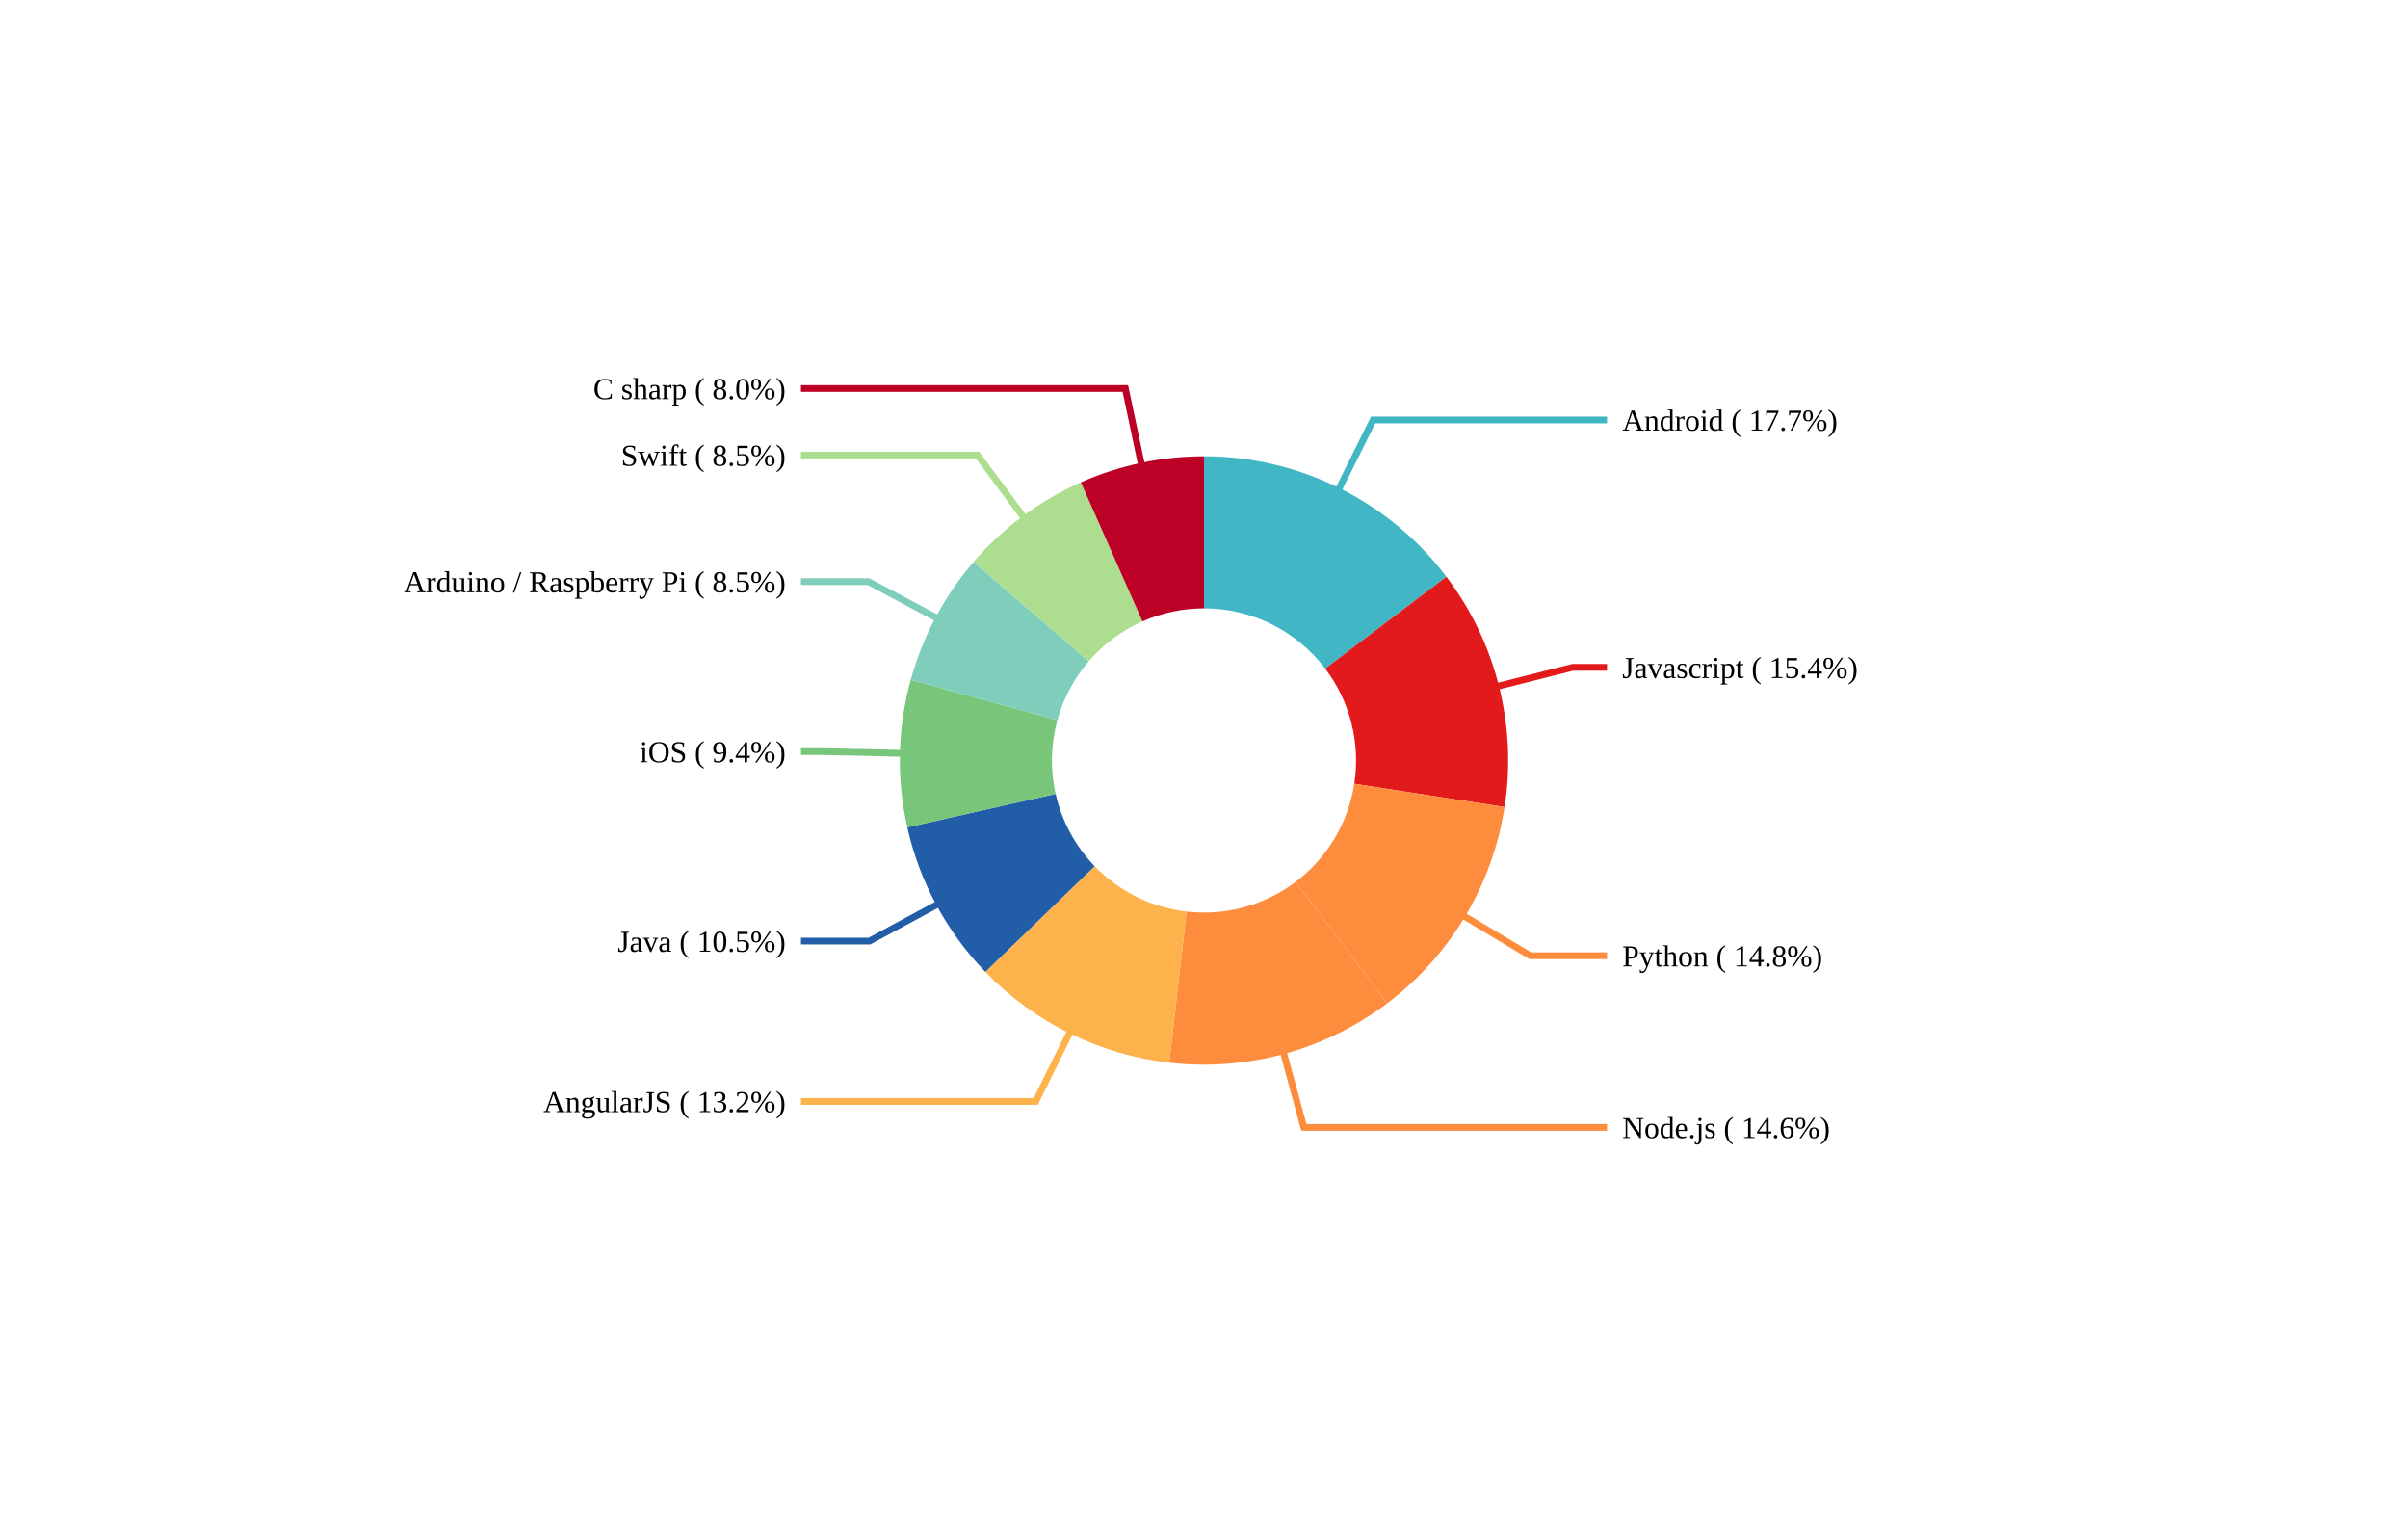
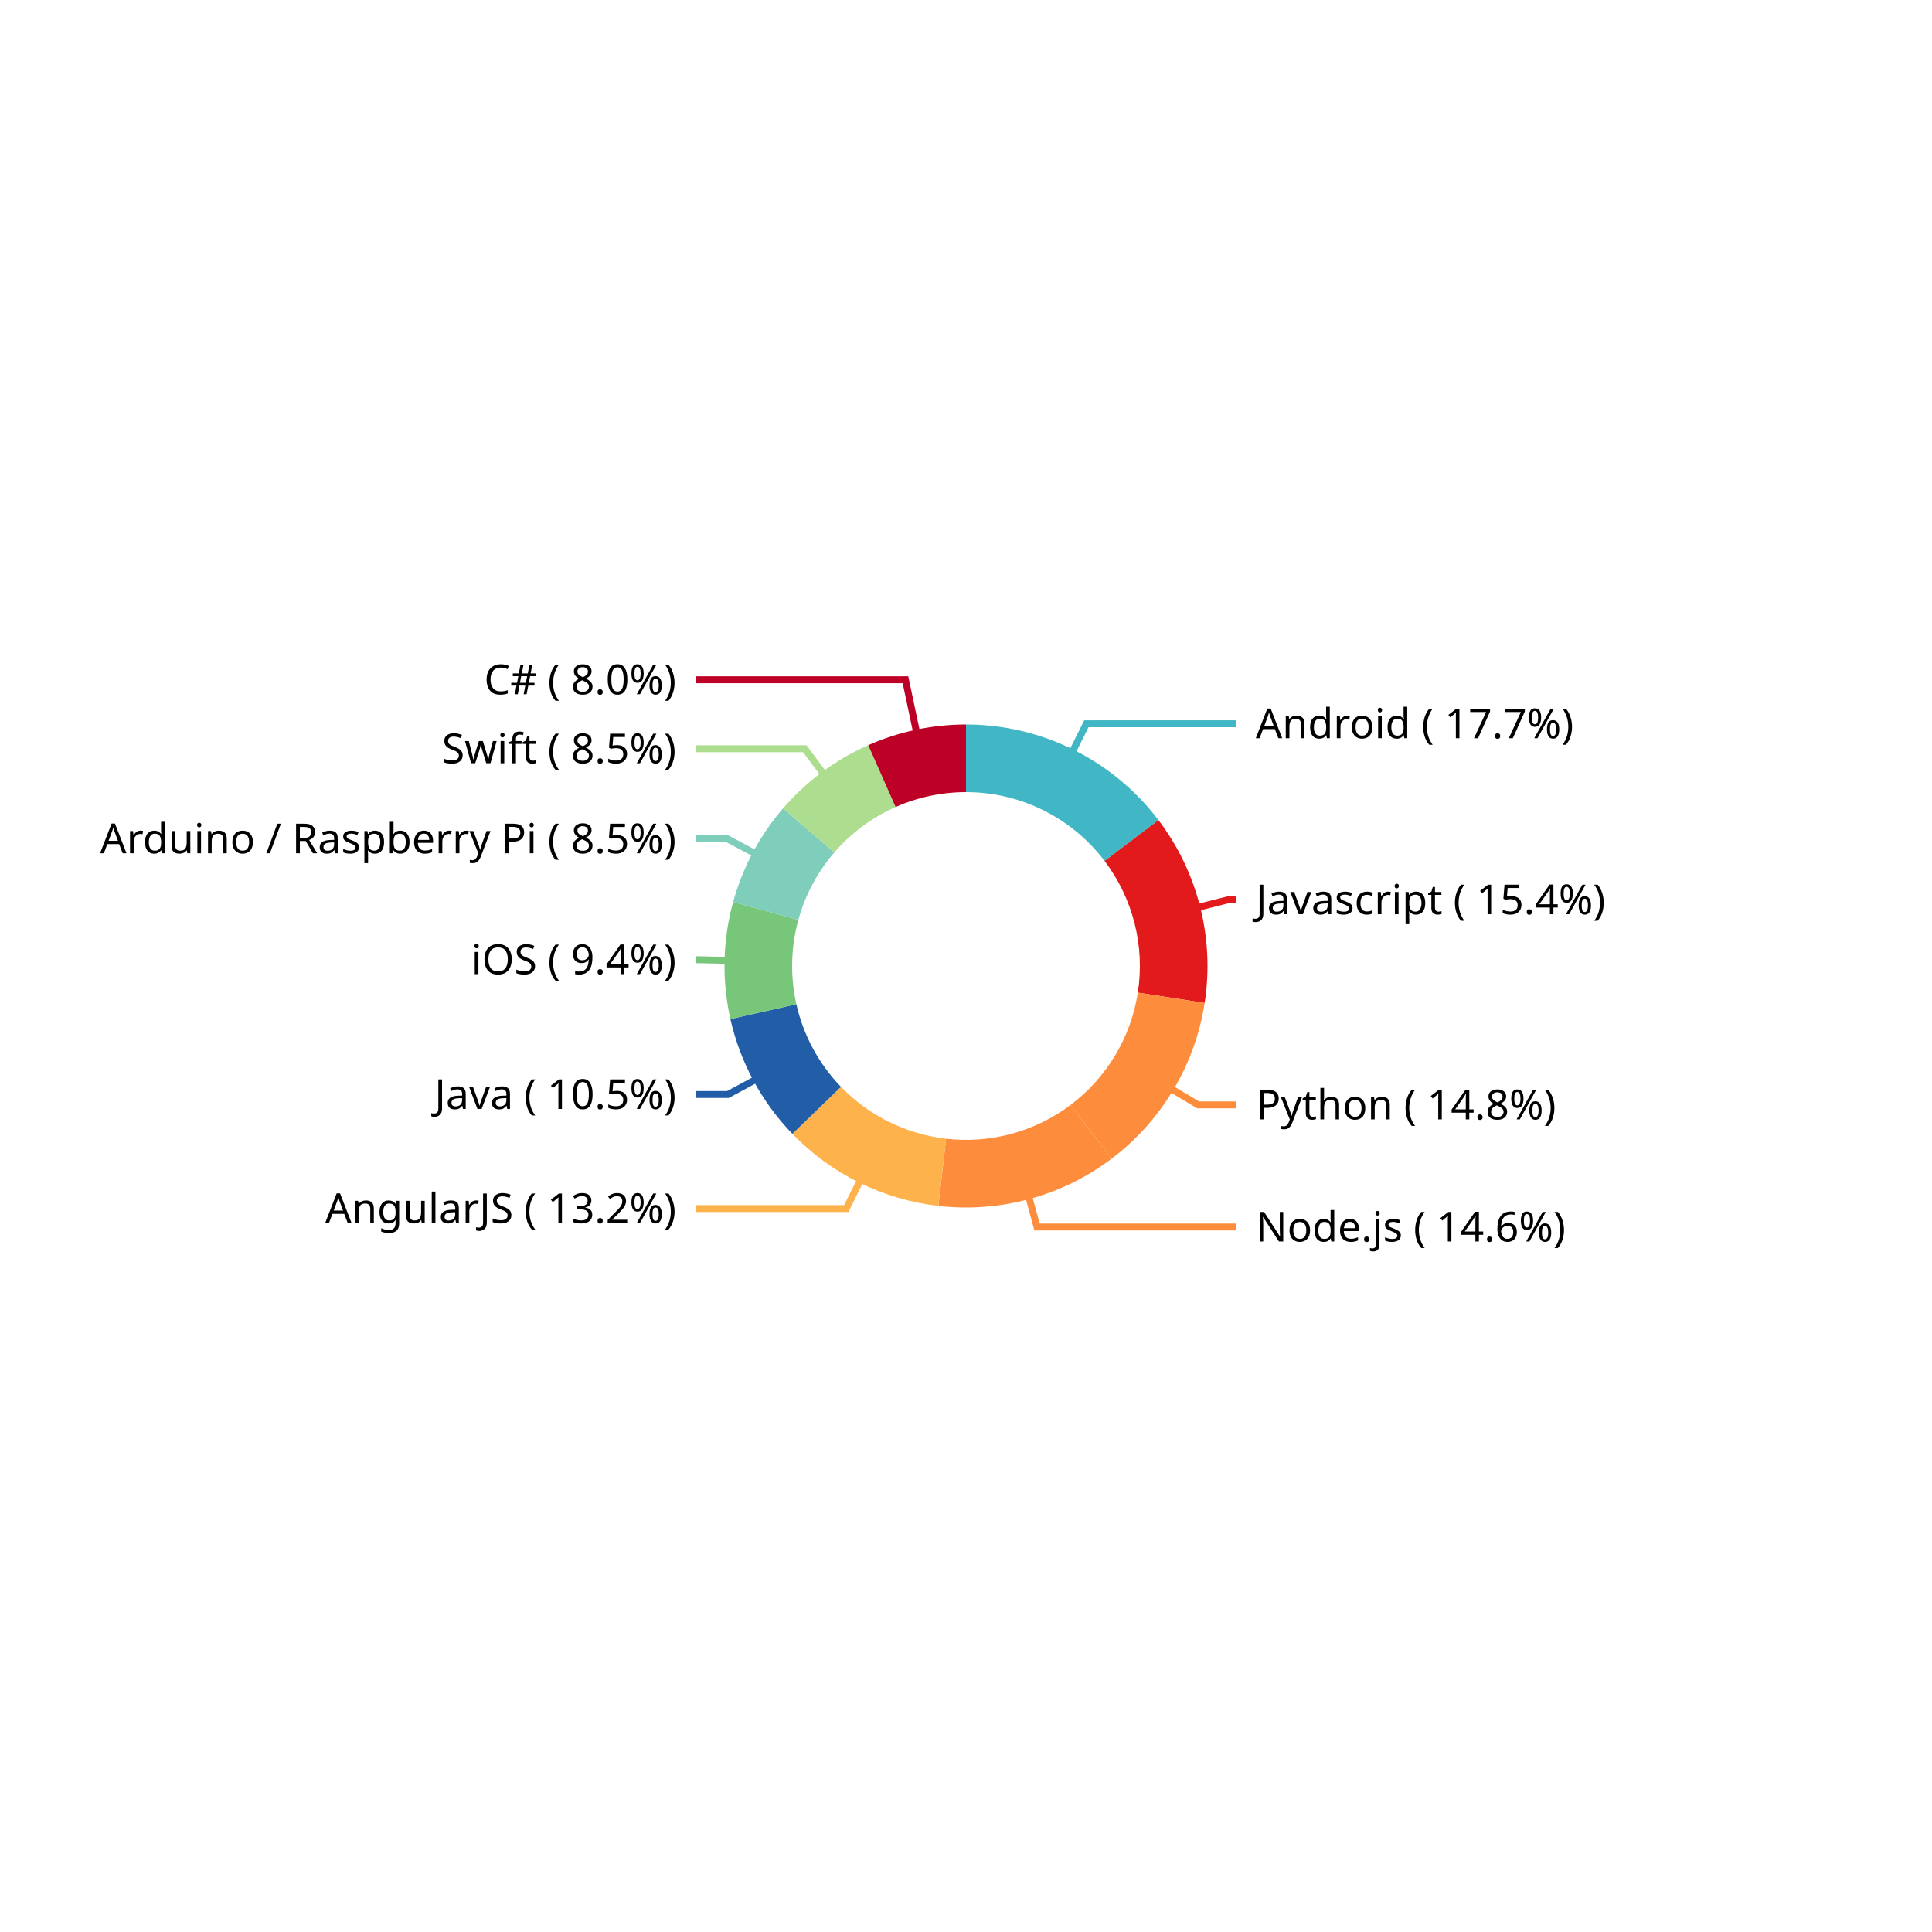
- <svg xmlns="http://www.w3.org/2000/svg" width="950" height="600" class="chart" filename="stackoverflow-mostwanted.svg" version="1.1" xlink="http://www.w3.org/1999/xlink">
+ <svg xmlns="http://www.w3.org/2000/svg" width="560" height="560" class="chart" filename="stackoverflow-mostwanted.svg" version="1.1" xlink="http://www.w3.org/1999/xlink">
  <defs>
    <style type="text/css">
html, body  { width: 1000px; height: 100%; margin-top: auto; margin-right: auto; margin-bottom: auto; margin-left: auto; }
+ text { font-family: Helvetica; color: blue; }
.axis path, .axis line { fill: none; stroke: #000000; shape-rendering: crispedges; }
.grid .tick { stroke: #d3d3d3; opacity: 0.7; }
.grid path { stroke-width: 0px; }
- .line { stroke-width: 2pt; fill: rgba(0, 0, 0, 0.0); }
+ .line { stroke-width: 1.5pt; fill: rgba(0, 0, 0, 0.0); }
.label.Javascript, .slice.Javascript { fill: #e31a1c; }
.line.Javascript { stroke: #e31a1c; }
.label.Ruby, .slice.Ruby { fill: #fc4e2a; }
.line.Ruby { stroke: #fc4e2a; }
.label.Python, .slice.Python { fill: #fd8d3c; }
.line.Python { stroke: #fd8d3c; }
.label.Csharp, .slice.Csharp { fill: #bd0026; }
.line.Csharp { stroke: #bd0026; }
.label.PHP, .slice.PHP { fill: #78c679; }
.line.PHP { stroke: #78c679; }
.label.XML_Schema, .slice.XML_Schema { fill: #41ab5d; }
.line.XML_Schema { stroke: #41ab5d; }
.label.SQL, .slice.SQL { fill: #238443; }
.line.SQL { stroke: #238443; }
.label.Perl, .slice.Perl { fill: #006837; }
.line.Perl { stroke: #006837; }
.label.C, .slice.C { fill: #41b6c4; }
.line.C { stroke: #41b6c4; }
.label.Cplusplus, .slice.Cplusplus { fill: #1d91c0; }
.line.Cplusplus { stroke: #1d91c0; }
.label.Java, .slice.Java { fill: #225ea8; }
.line.Java { stroke: #225ea8; }
.label.VisualBasicNET, .slice.VisualBasicNET { fill: #253494; }
.line.VisualBasicNET { stroke: #253494; }
.label.Autoconf, .slice.Autoconf { fill: #f768a1; }
.line.Autoconf { stroke: #f768a1; }
.label.Assembler, .slice.Assembler { fill: #dd3497; }
.line.Assembler { stroke: #dd3497; }
.label.Shell, .slice.Shell { fill: #ae017e; }
.line.Shell { stroke: #ae017e; }
.label.Make, .slice.Make { fill: #7a0177; }
.line.Make { stroke: #7a0177; }
- .slice.Swift { fill: #addd8e; }
+ .label.Swift, .slice.Swift { fill: #addd8e; }
.line.Swift { stroke: #addd8e; }
- .slice.iOS { fill: #78c679; }
- .line.iOS { stroke: #78c679; }
+ .label.ObjectiveC, .slice.ObjectiveC, .label.iOS, .slice.iOS { fill: #78c679; }
+ .line.ObjectiveC, .line.iOS { stroke: #78c679; }
+ .label.CSS, .slice.CSS { fill: #41ab5d; }
+ .line.CSS { stroke: #41ab5d; }
.slice.Arduino__Raspberry_Pi { fill: #7fcdbb; }
.line.Arduino__Raspberry_Pi { stroke: #7fcdbb; }
.slice.Android { fill: #41b6c4; }
.line.Android { stroke: #41b6c4; }
- .slice.AngularJS { fill: #feb24c; }
+ .label.AngularJS, .slice.AngularJS { fill: #feb24c; }
.line.AngularJS { stroke: #feb24c; }
- .slice.Nodejs { fill: #fd8d3c; }
+ .label.Nodejs, .slice.Nodejs { fill: #fd8d3c; }
.line.Nodejs { stroke: #fd8d3c; }
.label.Bower { fill: #bd0026; }
.line.Bower { stroke: #bd0026; }
.label.npm { fill: #e31a1c; }
.line.npm { stroke: #e31a1c; }
.label.PyPI { fill: #fd8d3c; }
.line.PyPI { stroke: #fd8d3c; }
.label.Rubygems { fill: #fc4e2a; }
.line.Rubygems { stroke: #fc4e2a; }
.label.Clojars { fill: #000000; }
.line.Clojars { stroke: #000000; }
.label.Hackage { fill: #000000; }
.line.Hackage { stroke: #000000; }
.label.Hex { fill: #000000; }
.line.Hex { stroke: #000000; }
.label.LuaRocks { fill: #000000; }
.line.LuaRocks { stroke: #000000; }
.label.CPAN { fill: #41ab5d; }
.line.CPAN { stroke: #41ab5d; }
.label.CPAN_search { fill: #000000; }
.line.CPAN_search { stroke: #000000; }
.label.CRAN { fill: #000000; }
.line.CRAN { stroke: #000000; }
.label.Perl { fill: #006837; }
.line.Perl { stroke: #006837; }
.label.Drupal { fill: #000000; }
.line.Drupal { stroke: #000000; }
.label.Packagist { fill: #dd3497; }
.line.Packagist { stroke: #dd3497; }
.label.Pear { fill: #8996b8; }
.line.Pear { stroke: #8996b8; }
.label.MELPA { fill: #000000; }
.line.MELPA { stroke: #000000; }
.label.Crates { fill: #000000; }
.line.Crates { stroke: #000000; }
.label.GoDoc { fill: #41b6c4; }
.line.GoDoc { stroke: #41b6c4; }
.label.Maven { fill: #225ea8; }
.line.Maven { stroke: #225ea8; }
.label.nugets { fill: #253494; }
.line.nugets { stroke: #253494; }
- svg { border-top-width: 2px; border-right-width: 2px; border-bottom-width: 2px; border-left-width: 2px; border-top-style: dotted; border-right-style: dotted; border-bottom-style: dotted; border-left-style: dotted; border-top-color: black; border-right-color: black; border-bottom-color: black; border-left-color: black; }</style>
+ .slice.nocont { fill: #feb24c; }
+ .line.nocont { stroke: #feb24c; }
+ .slice.eval { fill: #fd8d3c; }
+ .line.eval { stroke: #fd8d3c; }
+ .slice.lib { fill: #fc4e2a; }
+ .line.lib { stroke: #fc4e2a; }
+ .slice.err { fill: #e31a1c; }
+ .line.err { stroke: #e31a1c; }
+ .slice.fail { fill: #bd0026; }
+ .line.fail { stroke: #bd0026; }
+ .slice.notest { fill: #800026; }
+ .line.notest { stroke: #800026; }
+ .slice.ok { fill: #7fcdbb; }
+ .line.ok { stroke: #7fcdbb; }
+ svg { overflow-x: visible; overflow-y: visible; border-top-width: 2px; border-right-width: 2px; border-bottom-width: 2px; border-left-width: 2px; border-top-style: dotted; border-right-style: dotted; border-bottom-style: dotted; border-left-style: dotted; border-top-color: black; border-right-color: black; border-bottom-color: black; border-left-color: black; }</style>
  </defs>
-   <g transform="translate(475,300)">
+   <g transform="translate(280,280)">
    <g class="slices">
-       <path class="slice Android" d="M7.34788079488412e-15,-120A120,120 0 0,1 95.629,-72.492L47.814,-36.246A60,60 0 0,0 3.67394039744206e-15,-60Z" />
-       <path class="slice Javascript" d="M95.629,-72.492A120,120 0 0,1 118.585,18.371L59.293,9.185A60,60 0 0,0 47.814,-36.246Z" />
-       <path class="slice Python" d="M118.585,18.371A120,120 0 0,1 72.243,95.817L36.121,47.909A60,60 0 0,0 59.293,9.185Z" />
-       <path class="slice Nodejs" d="M72.243,95.817A120,120 0 0,1 -13.724,119.213L-6.862,59.606A60,60 0 0,0 36.121,47.909Z" />
-       <path class="slice AngularJS" d="M-13.724,119.213A120,120 0 0,1 -86.277,83.404L-43.139,41.702A60,60 0 0,0 -6.862,59.606Z" />
-       <path class="slice Java" d="M-86.277,83.404A120,120 0 0,1 -117.07,26.354L-58.535,13.177A60,60 0 0,0 -43.139,41.702Z" />
-       <path class="slice iOS" d="M-117.07,26.354A120,120 0 0,1 -115.706,-31.812L-57.853,-15.906A60,60 0 0,0 -58.535,13.177Z" />
-       <path class="slice Arduino__Raspberry_Pi" d="M-115.706,-31.812A120,120 0 0,1 -90.913,-78.325L-45.456,-39.163A60,60 0 0,0 -57.853,-15.906Z" />
-       <path class="slice Swift" d="M-90.913,-78.325A120,120 0 0,1 -48.58,-109.727L-24.29,-54.863A60,60 0 0,0 -45.456,-39.163Z" />
-       <path class="slice Csharp" d="M-48.58,-109.727A120,120 0 0,1 -1.2862505274866738e-13,-120L-6.431252637433369e-14,-60A60,60 0 0,0 -24.29,-54.863Z" />
+       <path class="slice Android" d="M4.2862637970157365e-15,-70A70,70 0 0,1 55.784,-42.287L40.164,-30.447A50.4,50.4 0 0,0 3.08610993385133e-15,-50.4Z" />
+       <path class="slice Javascript" d="M55.784,-42.287A70,70 0 0,1 69.175,10.716L49.806,7.716A50.4,50.4 0 0,0 40.164,-30.447Z" />
+       <path class="slice Python" d="M69.175,10.716A70,70 0 0,1 42.142,55.894L30.342,40.243A50.4,50.4 0 0,0 49.806,7.716Z" />
+       <path class="slice Nodejs" d="M42.142,55.894A70,70 0 0,1 -8.006,69.541L-5.764,50.069A50.4,50.4 0 0,0 30.342,40.243Z" />
+       <path class="slice AngularJS" d="M-8.006,69.541A70,70 0 0,1 -50.328,48.652L-36.236,35.03A50.4,50.4 0 0,0 -5.764,50.069Z" />
+       <path class="slice Java" d="M-50.328,48.652A70,70 0 0,1 -68.291,15.373L-49.17,11.069A50.4,50.4 0 0,0 -36.236,35.03Z" />
+       <path class="slice iOS" d="M-68.291,15.373A70,70 0 0,1 -67.495,-18.557L-48.597,-13.361A50.4,50.4 0 0,0 -49.17,11.069Z" />
+       <path class="slice Arduino__Raspberry_Pi" d="M-67.495,-18.557A70,70 0 0,1 -53.033,-45.69L-38.183,-32.897A50.4,50.4 0 0,0 -48.597,-13.361Z" />
+       <path class="slice Swift" d="M-53.033,-45.69A70,70 0 0,1 -28.338,-64.007L-20.404,-46.085A50.4,50.4 0 0,0 -38.183,-32.897Z" />
+       <path class="slice Csharp" d="M-28.338,-64.007A70,70 0 0,1 -7.503128077005597e-14,-70L-5.40225221544403e-14,-50.4A50.4,50.4 0 0,0 -20.404,-46.085Z" />
    </g>
    <g class="labels">
-       <text dy=".35em" transform="translate(165,-134.3359)" style="text-anchor: start; ">Android (                   17.7%)</text>
-       <text dy=".35em" transform="translate(165,-36.74307)" style="text-anchor: start; ">Javascript (                15.4%)</text>
-       <text dy=".35em" transform="translate(165,77.02113)" style="text-anchor: start; ">Python (                    14.8%)</text>
-       <text dy=".35em" transform="translate(165,144.7361)" style="text-anchor: start; ">Node.js (                   14.6%)</text>
-       <text dy=".35em" transform="translate(-165,134.5093)" style="text-anchor: end; ">AngularJS (                 13.2%)</text>
-       <text dy=".35em" transform="translate(-165,71.24737)" style="text-anchor: end; ">Java (                      10.5%)</text>
-       <text dy=".35em" transform="translate(-165,-3.516386)" style="text-anchor: end; ">iOS (                        9.4%)</text>
-       <text dy=".35em" transform="translate(-165,-70.5587)" style="text-anchor: end; ">Arduino / Raspberry Pi (     8.5%)</text>
-       <text dy=".35em" transform="translate(-165,-120.4739)" style="text-anchor: end; ">Swift (                      8.5%)</text>
-       <text dy=".35em" transform="translate(-165,-146.7546)" style="text-anchor: end; ">C sharp (                         8.0%)</text>
+       <text dy=".35em" transform="translate(84,-70.2129)" style="font-family: cmr10; text-anchor: start; ">Android (                   17.7%)</text>
+       <text dy=".35em" transform="translate(84,-19.20438)" style="font-family: cmr10; text-anchor: start; ">Javascript (                15.4%)</text>
+       <text dy=".35em" transform="translate(84,40.25638)" style="font-family: cmr10; text-anchor: start; ">Python (                    14.8%)</text>
+       <text dy=".35em" transform="translate(84,75.64872)" style="font-family: cmr10; text-anchor: start; ">Node.js (                   14.6%)</text>
+       <text dy=".35em" transform="translate(-84,70.30353)" style="font-family: cmr10; text-anchor: end; ">AngularJS (                 13.2%)</text>
+       <text dy=".35em" transform="translate(-84,37.23863)" style="font-family: cmr10; text-anchor: end; ">Java (                      10.5%)</text>
+       <text dy=".35em" transform="translate(-84,-1.837898)" style="font-family: cmr10; text-anchor: end; ">iOS (                        9.4%)</text>
+       <text dy=".35em" transform="translate(-84,-36.87868)" style="font-family: cmr10; text-anchor: end; ">Arduino / Raspberry Pi (     8.5%)</text>
+       <text dy=".35em" transform="translate(-84,-62.96767)" style="font-family: cmr10; text-anchor: end; ">Swift (                      8.5%)</text>
+       <text dy=".35em" transform="translate(-84,-82.96767)" style="font-family: cmr10; text-anchor: end; ">C# (                         8.0%)</text>
    </g>
    <g class="lines">
-       <polyline fill="none" class="line Android" points="40.042,-80.602,66.737,-134.336,159,-134.336" />
-       <polyline fill="none" class="line Javascript" points="87.258,-22.046,145.43,-36.743,159,-36.743" />
-       <polyline fill="none" class="line Python" points="77.229,46.213,128.716,77.021,159,77.021" />
-       <polyline fill="none" class="line Nodejs" points="23.633,86.842,39.389,144.736,159,144.736" />
-       <polyline fill="none" class="line AngularJS" points="-39.832,80.706,-66.387,134.509,-159,134.509" />
-       <polyline fill="none" class="line Java" points="-79.2,42.748,-131.999,71.247,-159,71.247" />
-       <polyline fill="none" class="line iOS" points="-89.975,-2.11,-149.959,-3.516,-159,-3.516" />
-       <polyline fill="none" class="line Arduino__Raspberry_Pi" points="-79.421,-42.335,-132.369,-70.559,-159,-70.559" />
-       <polyline fill="none" class="line Swift" points="-53.619,-72.284,-89.365,-120.474,-159,-120.474" />
-       <polyline fill="none" class="line Csharp" points="-18.62,-88.053,-31.034,-146.755,-159,-146.755" />
+       <polyline fill="none" class="line Android" points="26.784,-53.913,34.881,-70.213,78.4,-70.213" />
+       <polyline fill="none" class="line Javascript" points="58.366,-14.746,76.012,-19.204,78.4,-19.204" />
+       <polyline fill="none" class="line Python" points="51.658,30.911,67.275,40.256,78.4,40.256" />
+       <polyline fill="none" class="line Nodejs" points="15.808,58.087,20.587,75.649,78.4,75.649" />
+       <polyline fill="none" class="line AngularJS" points="-26.643,53.983,-34.698,70.304,-78.4,70.304" />
+       <polyline fill="none" class="line Java" points="-52.976,28.594,-68.992,37.239,-78.4,37.239" />
+       <polyline fill="none" class="line iOS" points="-60.183,-1.411,-78.378,-1.838,-78.4,-1.838" />
+       <polyline fill="none" class="line Arduino__Raspberry_Pi" points="-53.124,-28.318,-69.185,-36.879,-78.4,-36.879" />
+       <polyline fill="none" class="line Swift" points="-35.865,-48.35,-46.708,-62.968,-78.4,-62.968" />
+       <polyline fill="none" class="line Csharp" points="-12.455,-58.897,-17.545,-82.968,-78.4,-82.968" />
    </g>
  </g>
</svg>
